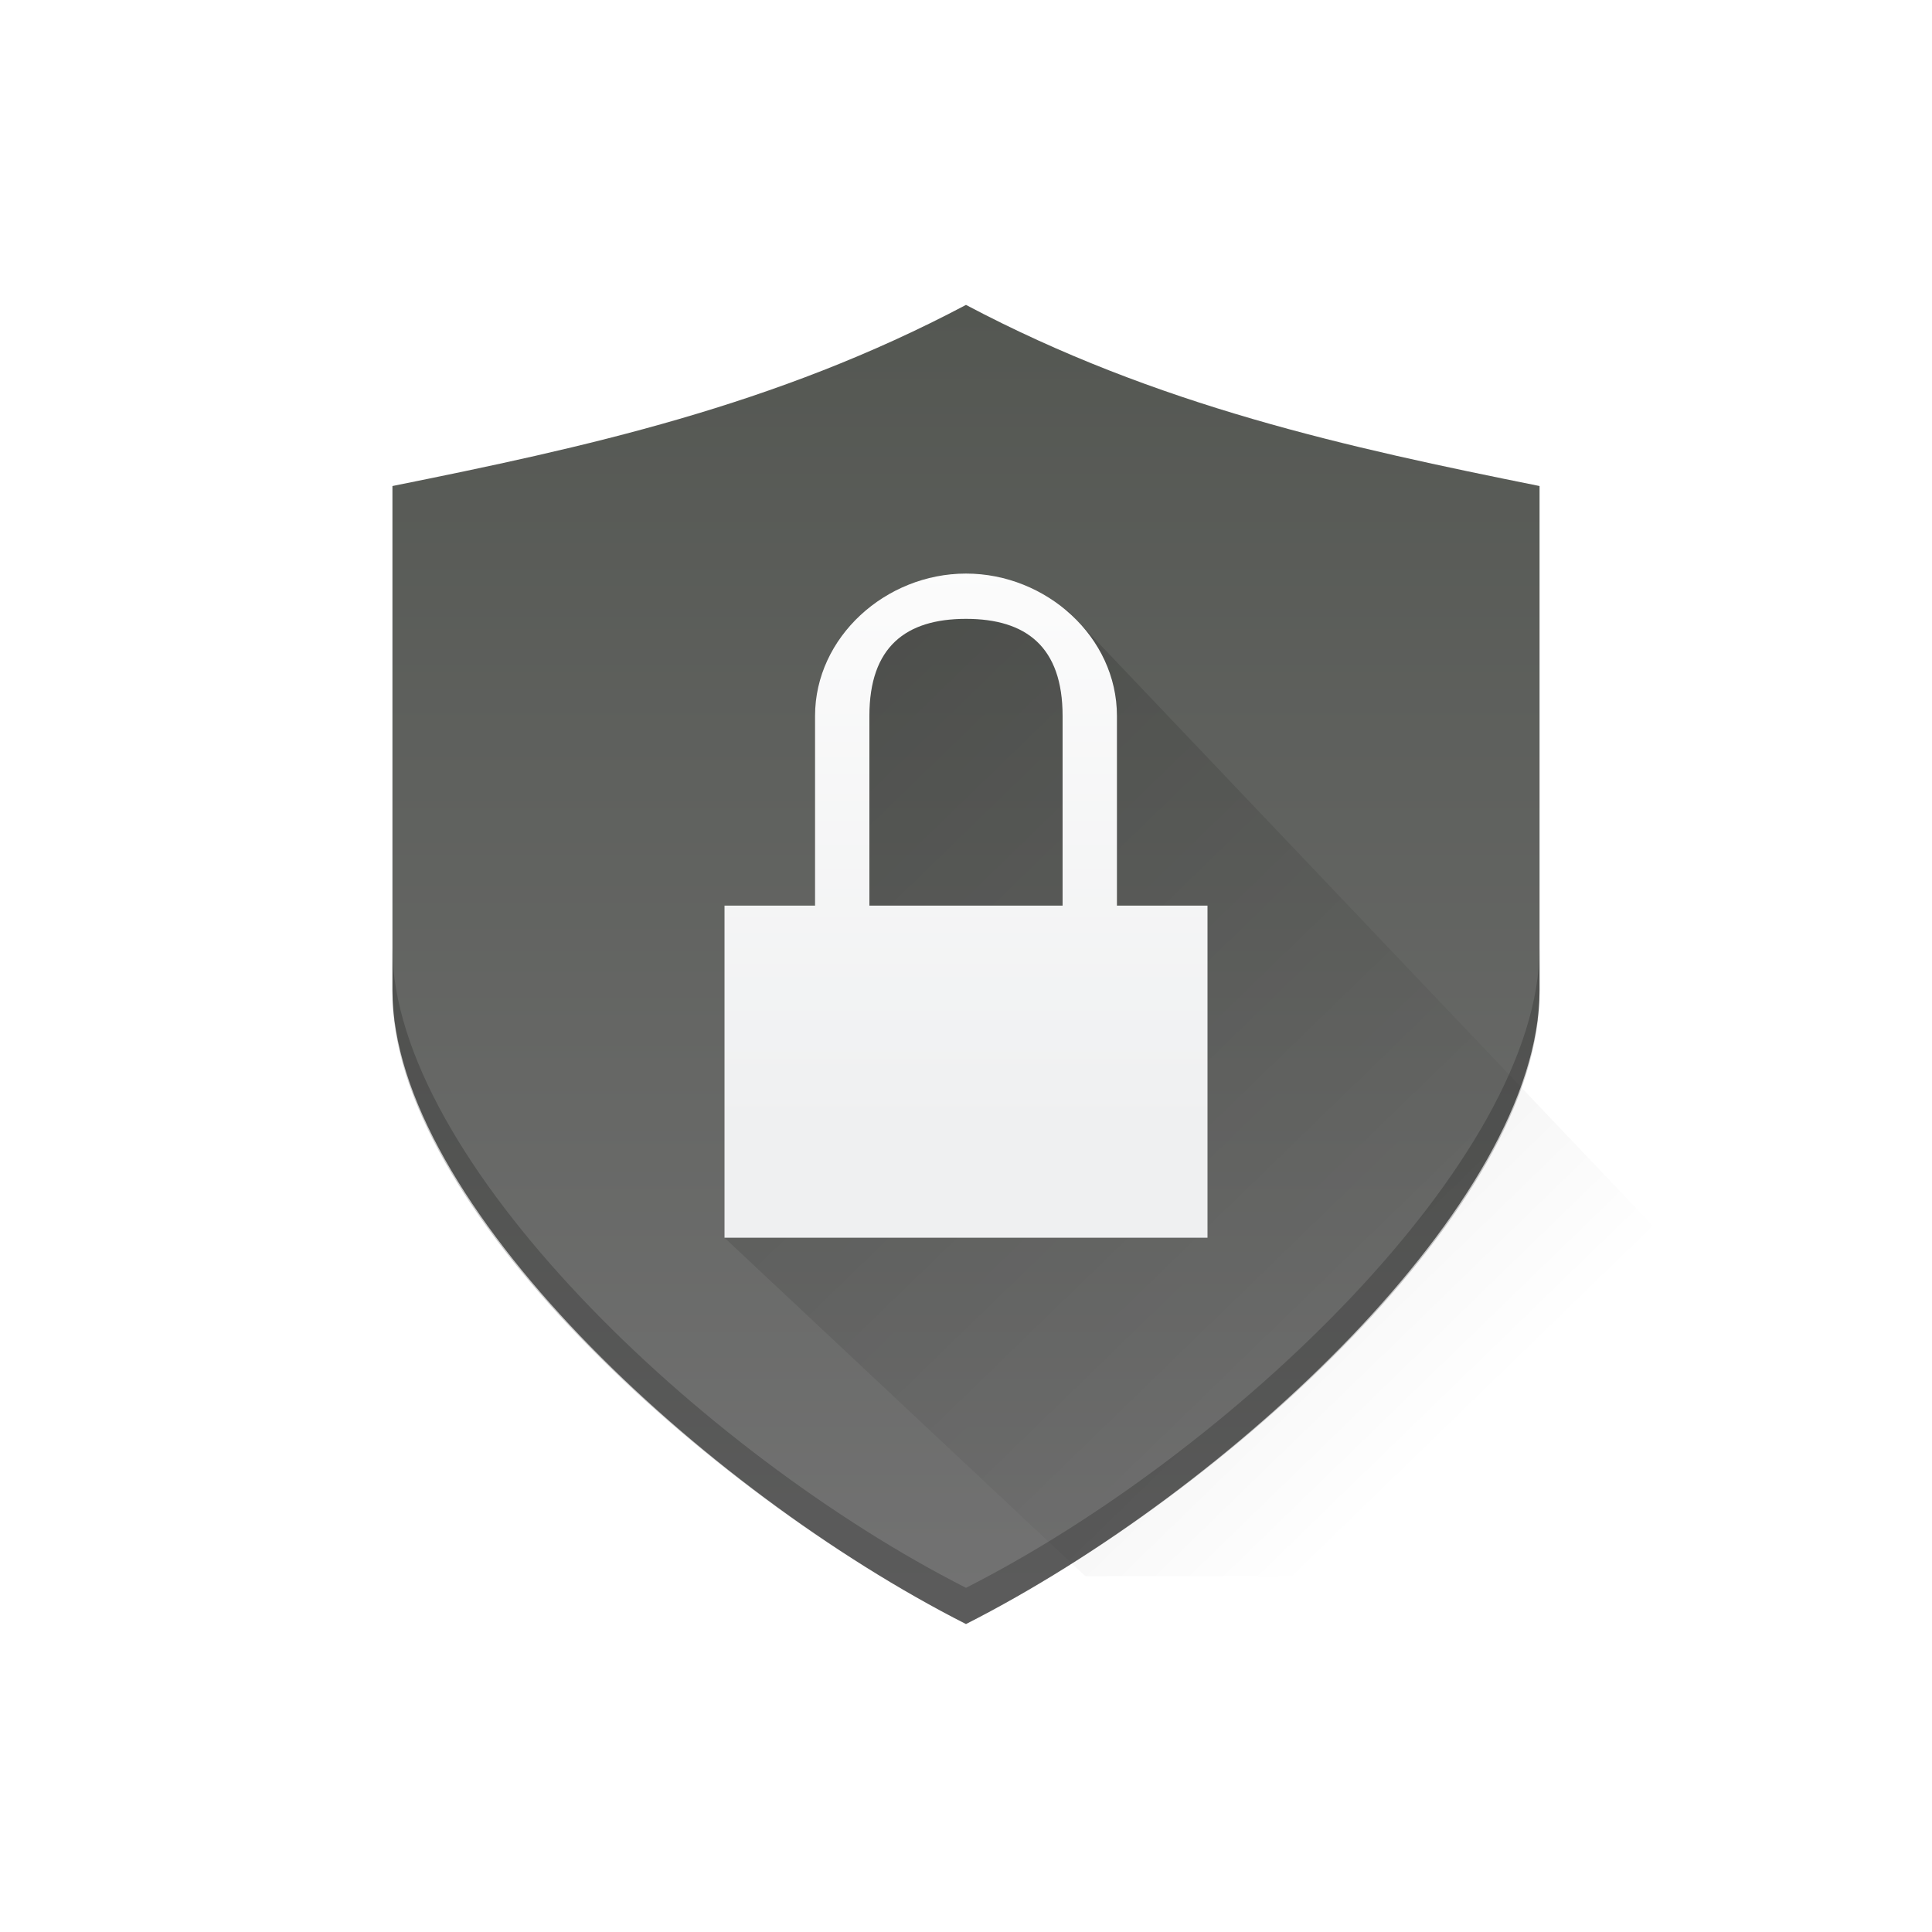
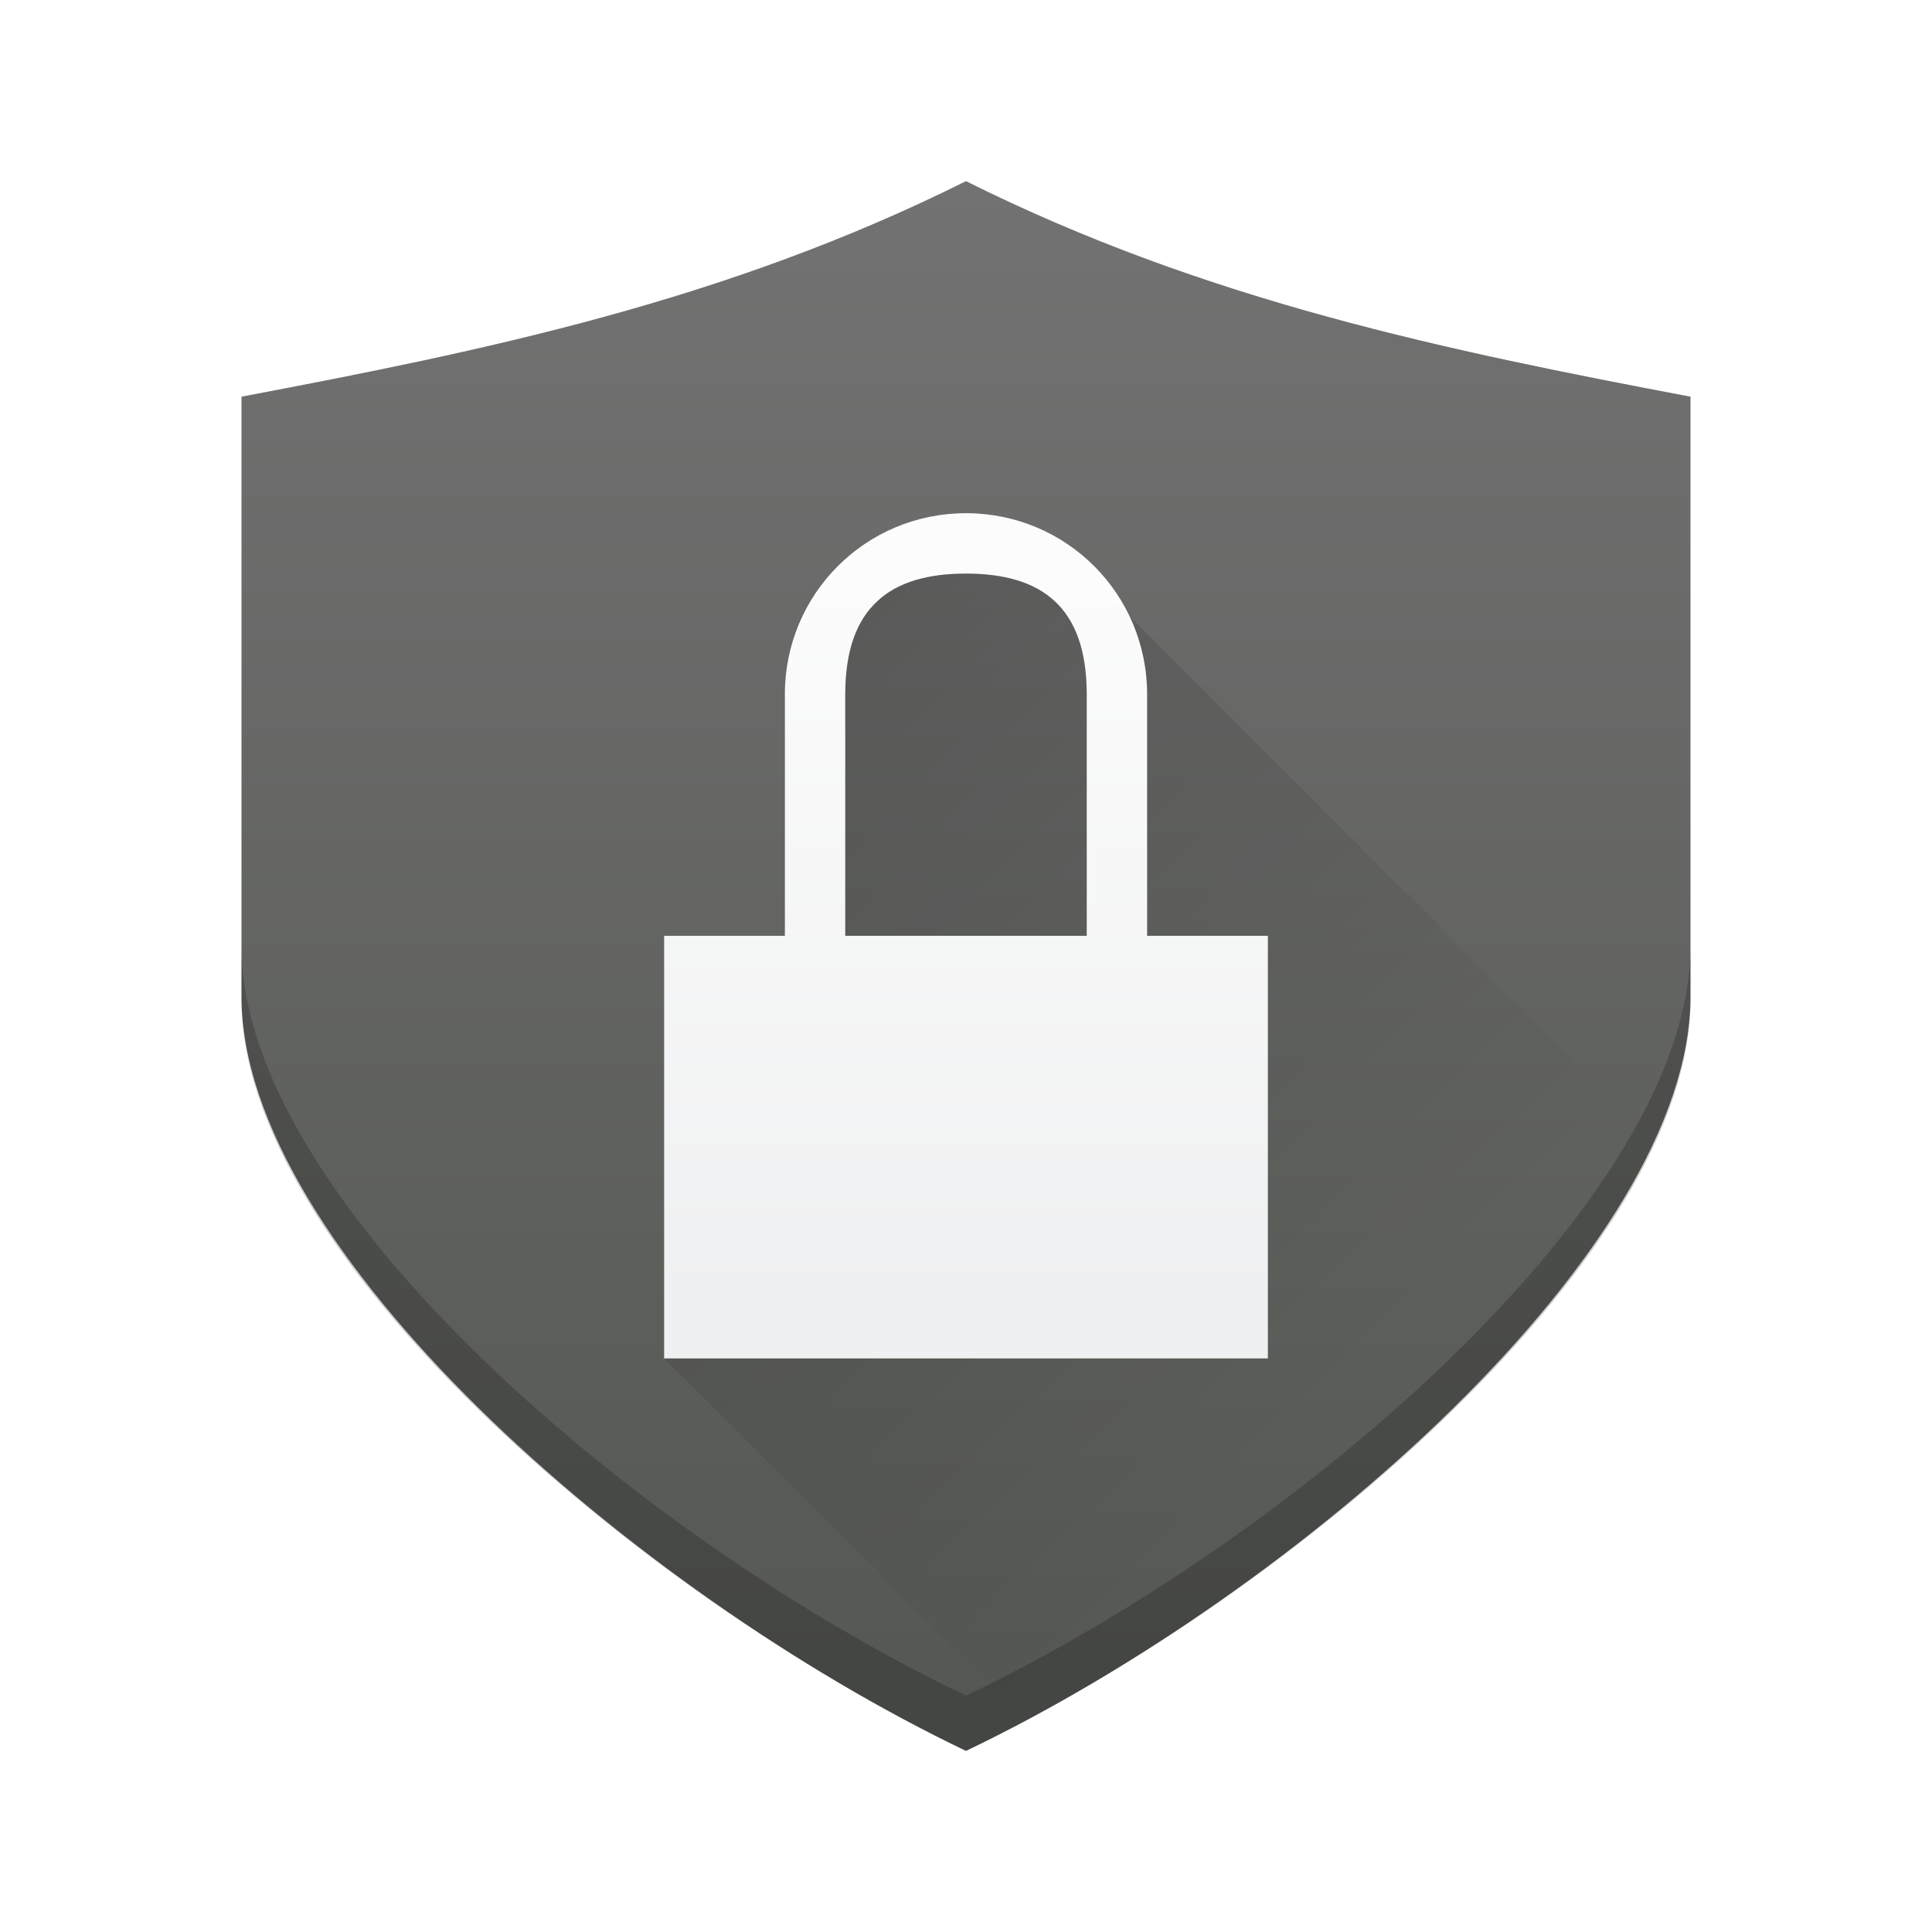
<svg xmlns="http://www.w3.org/2000/svg" xmlns:xlink="http://www.w3.org/1999/xlink" width="64" version="1.1" height="64" id="svg1">
  <defs id="defs3811">
    <linearGradient id="linearGradient4143-6">
-       <stop style="stop-color:#545752;stop-opacity:1;" id="stop4145-8" offset="0" />
-       <stop offset="1" style="stop-color:#727272;stop-opacity:1;" id="stop4147-0" />
+       <stop style="stop-color:#727272;stop-opacity:1;" id="stop4145-8" offset="0" />
+       <stop offset="1" style="stop-color:#545752;stop-opacity:1;" id="stop4147-0" />
    </linearGradient>
-     <linearGradient xlink:href="#linearGradient4143-6" id="linearGradient4181" y1="14.368" x1="31" y2="57" x2="31" gradientUnits="userSpaceOnUse" gradientTransform="translate(736.8572,153.7336)" />
-     <linearGradient id="e" x2="0" y1="533.798" y2="521.798" gradientTransform="matrix(1.6,0,0,1.571429,125.9429,-643.4633)" gradientUnits="userSpaceOnUse">
+     <linearGradient xlink:href="#linearGradient4143-6" id="linearGradient4181" y1="14.368" x1="31" y2="57" x2="31" gradientUnits="userSpaceOnUse" gradientTransform="matrix(1.263158,0,0,1.189984,728.4361,146.9168)" />
+     <linearGradient id="e" x2="0" y1="533.798" y2="521.798" gradientTransform="matrix(2.021053,0,0,1.869976,-43.24508,-801.735)" gradientUnits="userSpaceOnUse">
      <stop stop-color="#eff0f1" offset="0" id="stop9" />
      <stop stop-color="#fcfcfc" offset="1" id="stop10" />
    </linearGradient>
-     <linearGradient id="f" x1="393.571" x2="407.571" y1="520.798" y2="534.798" gradientTransform="matrix(2.060976,0,0,2,-54.4059,-864.6624)" gradientUnits="userSpaceOnUse">
+     <linearGradient id="f" x1="393.571" x2="407.571" y1="520.798" y2="534.798" gradientTransform="matrix(2.060976,0,0,2,-56.3434,-864.7874)" gradientUnits="userSpaceOnUse">
      <stop offset="0" id="stop7" />
      <stop stop-opacity="0" offset="1" id="stop8" />
    </linearGradient>
+     <linearGradient id="e-6" x2="0" y1="533.798" y2="521.798" gradientTransform="matrix(2,0,0,2,-31.28569,-867.6624)" gradientUnits="userSpaceOnUse">
+       <stop stop-color="#eff0f1" offset="0" id="stop9-2" />
+       <stop stop-color="#fcfcfc" offset="1" id="stop10-9" />
+     </linearGradient>
+     <linearGradient id="f-4" x1="393.571" x2="407.571" y1="520.798" y2="534.798" gradientTransform="matrix(2,0,0,2,-32.28569,-866.6624)" gradientUnits="userSpaceOnUse">
+       <stop offset="0" id="stop7-5" />
+       <stop stop-opacity="0" offset="1" id="stop8-0" />
+     </linearGradient>
+     <linearGradient id="e-3" x2="0" y1="533.798" y2="521.798" gradientTransform="matrix(2,0,0,2,-32.28569,-866.6624)" gradientUnits="userSpaceOnUse">
+       <stop stop-color="#eff0f1" offset="0" id="stop9-6" />
+       <stop stop-color="#fcfcfc" offset="1" id="stop10-1" />
+     </linearGradient>
  </defs>
  <g id="layer1" transform="matrix(1 0 0 1 -736.8572 -157.9336)">
-     <path style="fill:url(#linearGradient4181);stroke-width:2;stroke-linecap:square" id="rect4186-2-1" d="m 768.857,168.034 c -6.333,3.354 -12.667,4.725 -19,6 v 16.7 c 0,7 10.263,16.561 19,20.998 8.737,-4.437 19,-13.998 19,-20.998 v -16.7 c -6.333,-1.275 -12.667,-2.646 -19,-6 z" />
-     <path style="fill:#000000;fill-opacity:0.2;stroke-width:2;stroke-linecap:square" id="rect4186-2-1-5" d="m 749.857,189.334 v 1.5 c 0,7 10.263,16.461 19,20.898 8.737,-4.437 19,-13.898 19,-20.898 v -1.5 c 0,7 -10.263,16.761 -19,21.198 -8.737,-4.437 -19,-14.198 -19,-21.198 z" />
-     <path d="m 768.402,176.934 v 1.516 h -1.509 l -3.018,3.031 v 6.463 h -3.018 v 10.991 l 11.954,11.213 h 22.634 v -7.578 l -23.225,-24.419 z" fill="url(#f)" fill-rule="evenodd" opacity="0.2" stroke-width="2.03" id="path10" style="fill:url(#f)" />
-     <path d="m 768.857,176.934 c -2.659,0 -5,2.103 -5,4.714 v 6.286 h -3 v 11 h 16 v -11 h -3 v -6.286 c 0,-2.612 -2.341,-4.714 -5,-4.714 z m 0,1.5 c 1.994,0 3.2,0.929 3.2,3.214 v 6.286 h -6.4 v -6.286 c 0,-2.285 1.206,-3.214 3.2,-3.214 z" fill="url(#e)" stroke-width="1.586" id="path11" style="fill:url(#e)" />
+     <path style="fill:url(#linearGradient4181);stroke-width:2.452;stroke-linecap:square" id="rect4186-2-1" d="m 768.857,163.934 c -8,3.992 -16,5.623 -24,7.14 v 19.873 c 0,8.33 12.964,19.708 24,24.987 11.036,-5.28 24,-16.657 24,-24.987 v -19.873 c -8,-1.517 -16,-3.148 -24,-7.14 z" />
+     <path style="fill:#000000;fill-opacity:0.2;stroke-width:2.452;stroke-linecap:square" id="rect4186-2-1-5" d="m 744.857,189.28 v 1.785 c 0,8.33 12.964,19.589 24,24.868 11.036,-5.28 24,-16.538 24,-24.868 v -1.785 c 0,8.33 -12.964,19.546 -24,24.825 -11.036,-5.28 -24,-16.495 -24,-24.825 z" />
+     <path d="m 768.857,174.934 v 2 h -2 l -4,4 v 8 h -4 v 14 l 12,12 h 30 v -10 l -28,-28 z" fill="url(#f)" fill-rule="evenodd" opacity="0.2" stroke-width="2" id="path10" style="fill:url(#f-4)" />
+     <path d="m 768.857,174.934 c -3.324,0 -6,2.676 -6,6 v 8 h -4 v 14 h 20 v -14 h -4 v -8 c 0,-3.324 -2.676,-6 -6,-6 z m 0,2 c 2.493,0 4,1.092 4,4 v 8 h -8 v -8 c 0,-2.908 1.507,-4 4,-4 z" fill="url(#e)" stroke-width="2" id="path11" style="fill:url(#e-3)" />
  </g>
</svg>
